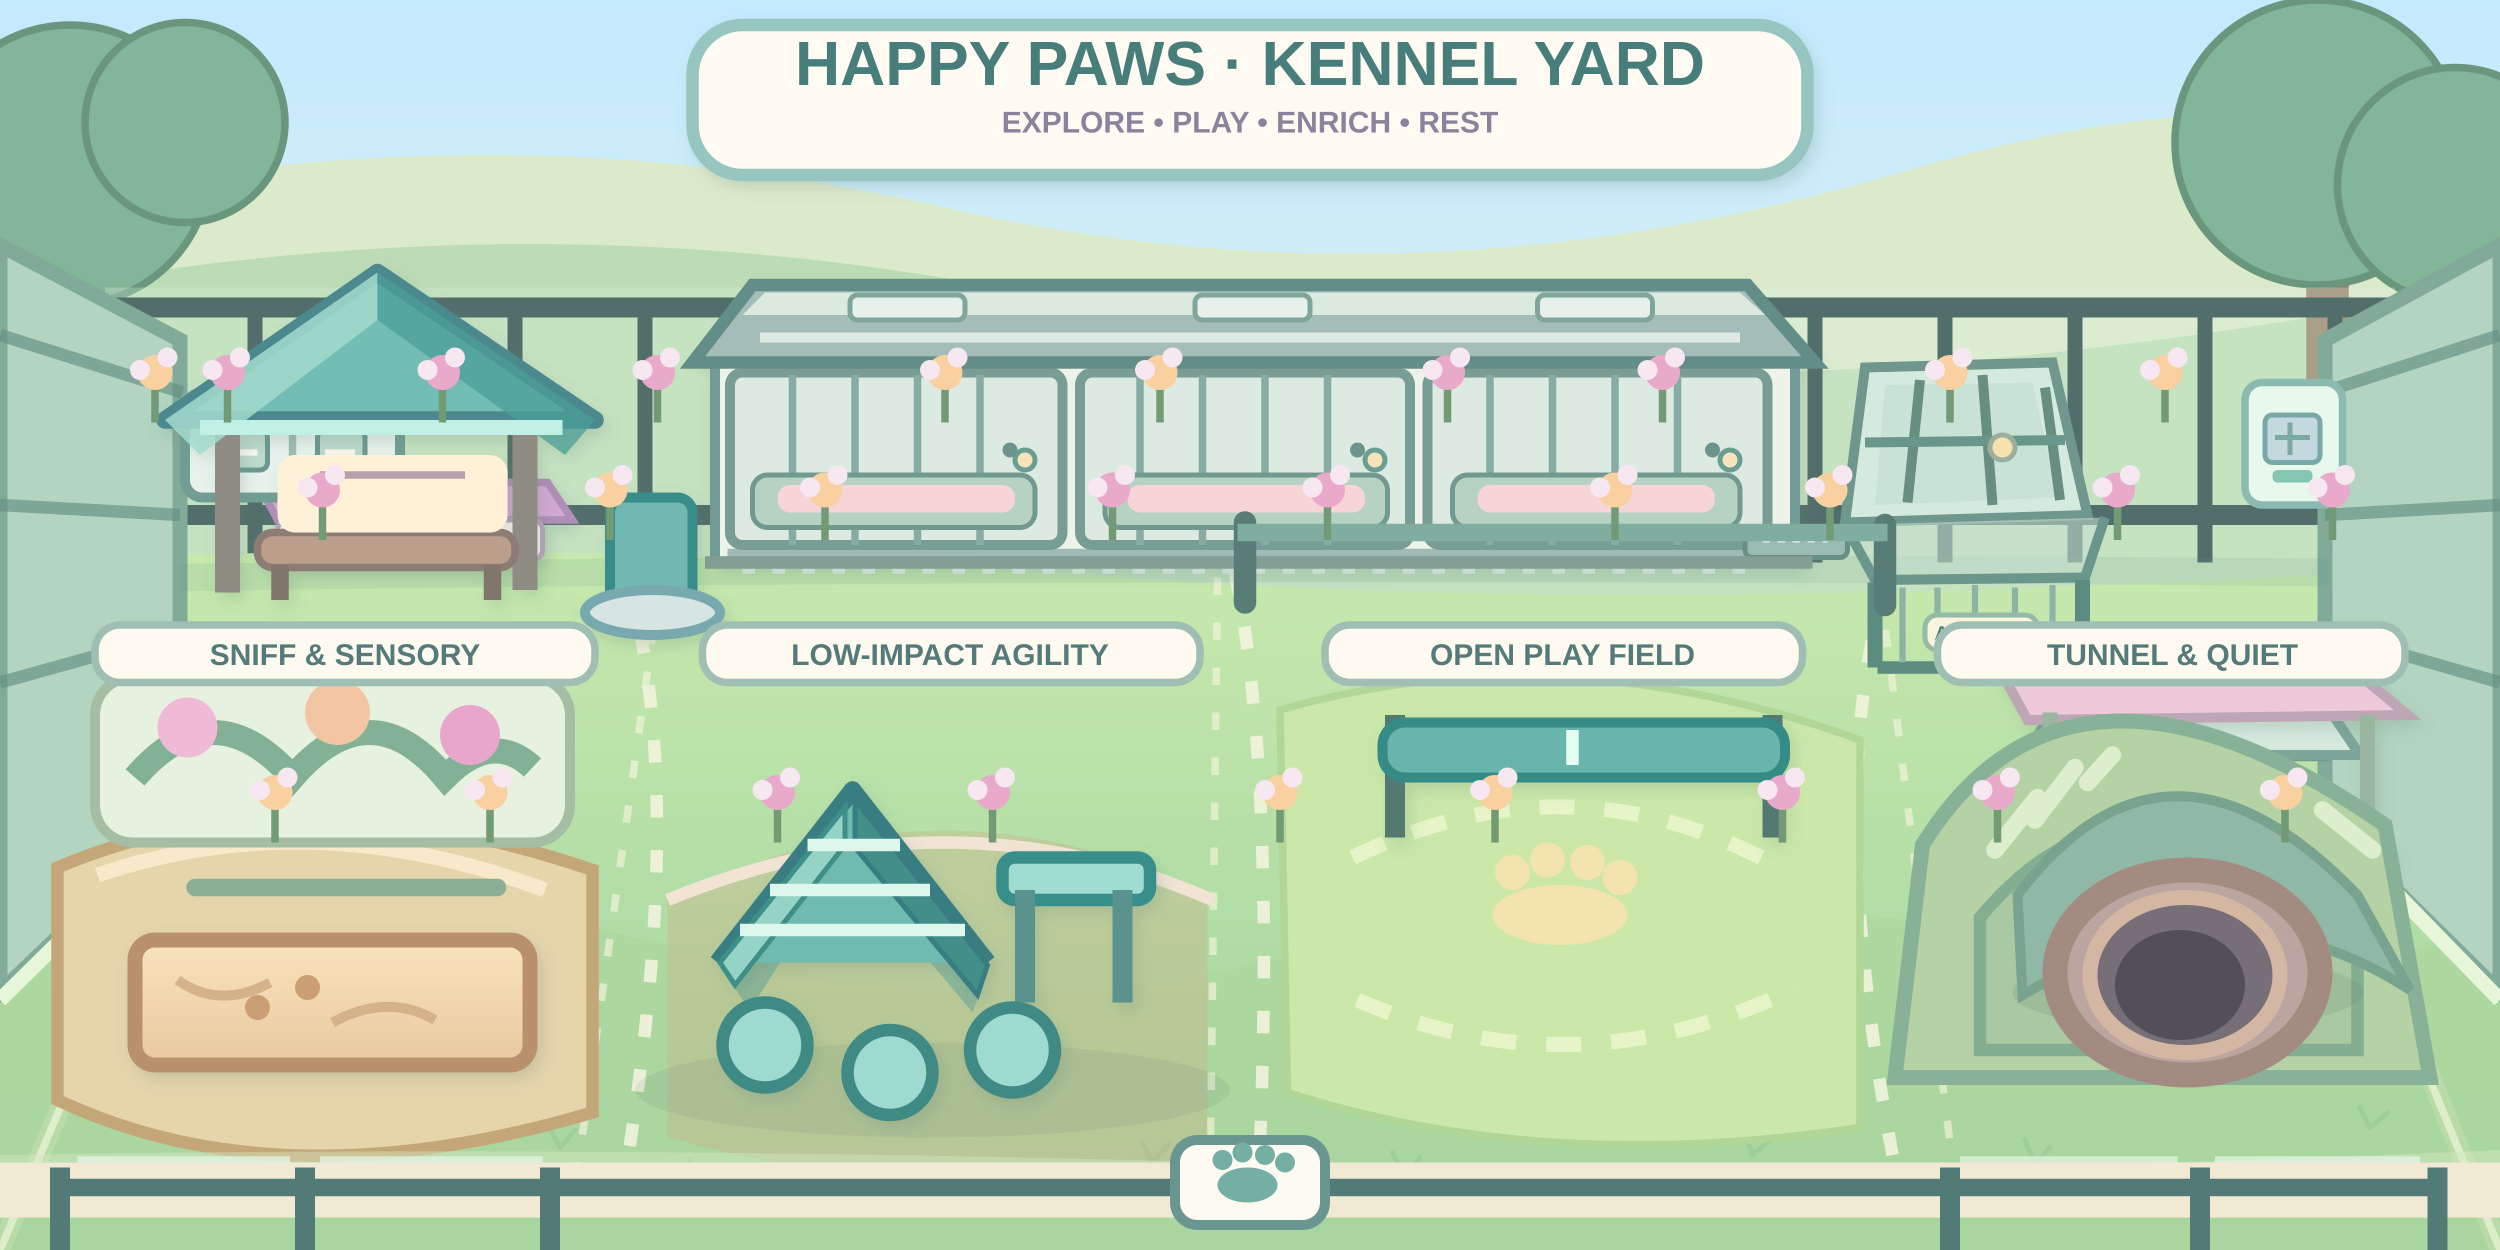
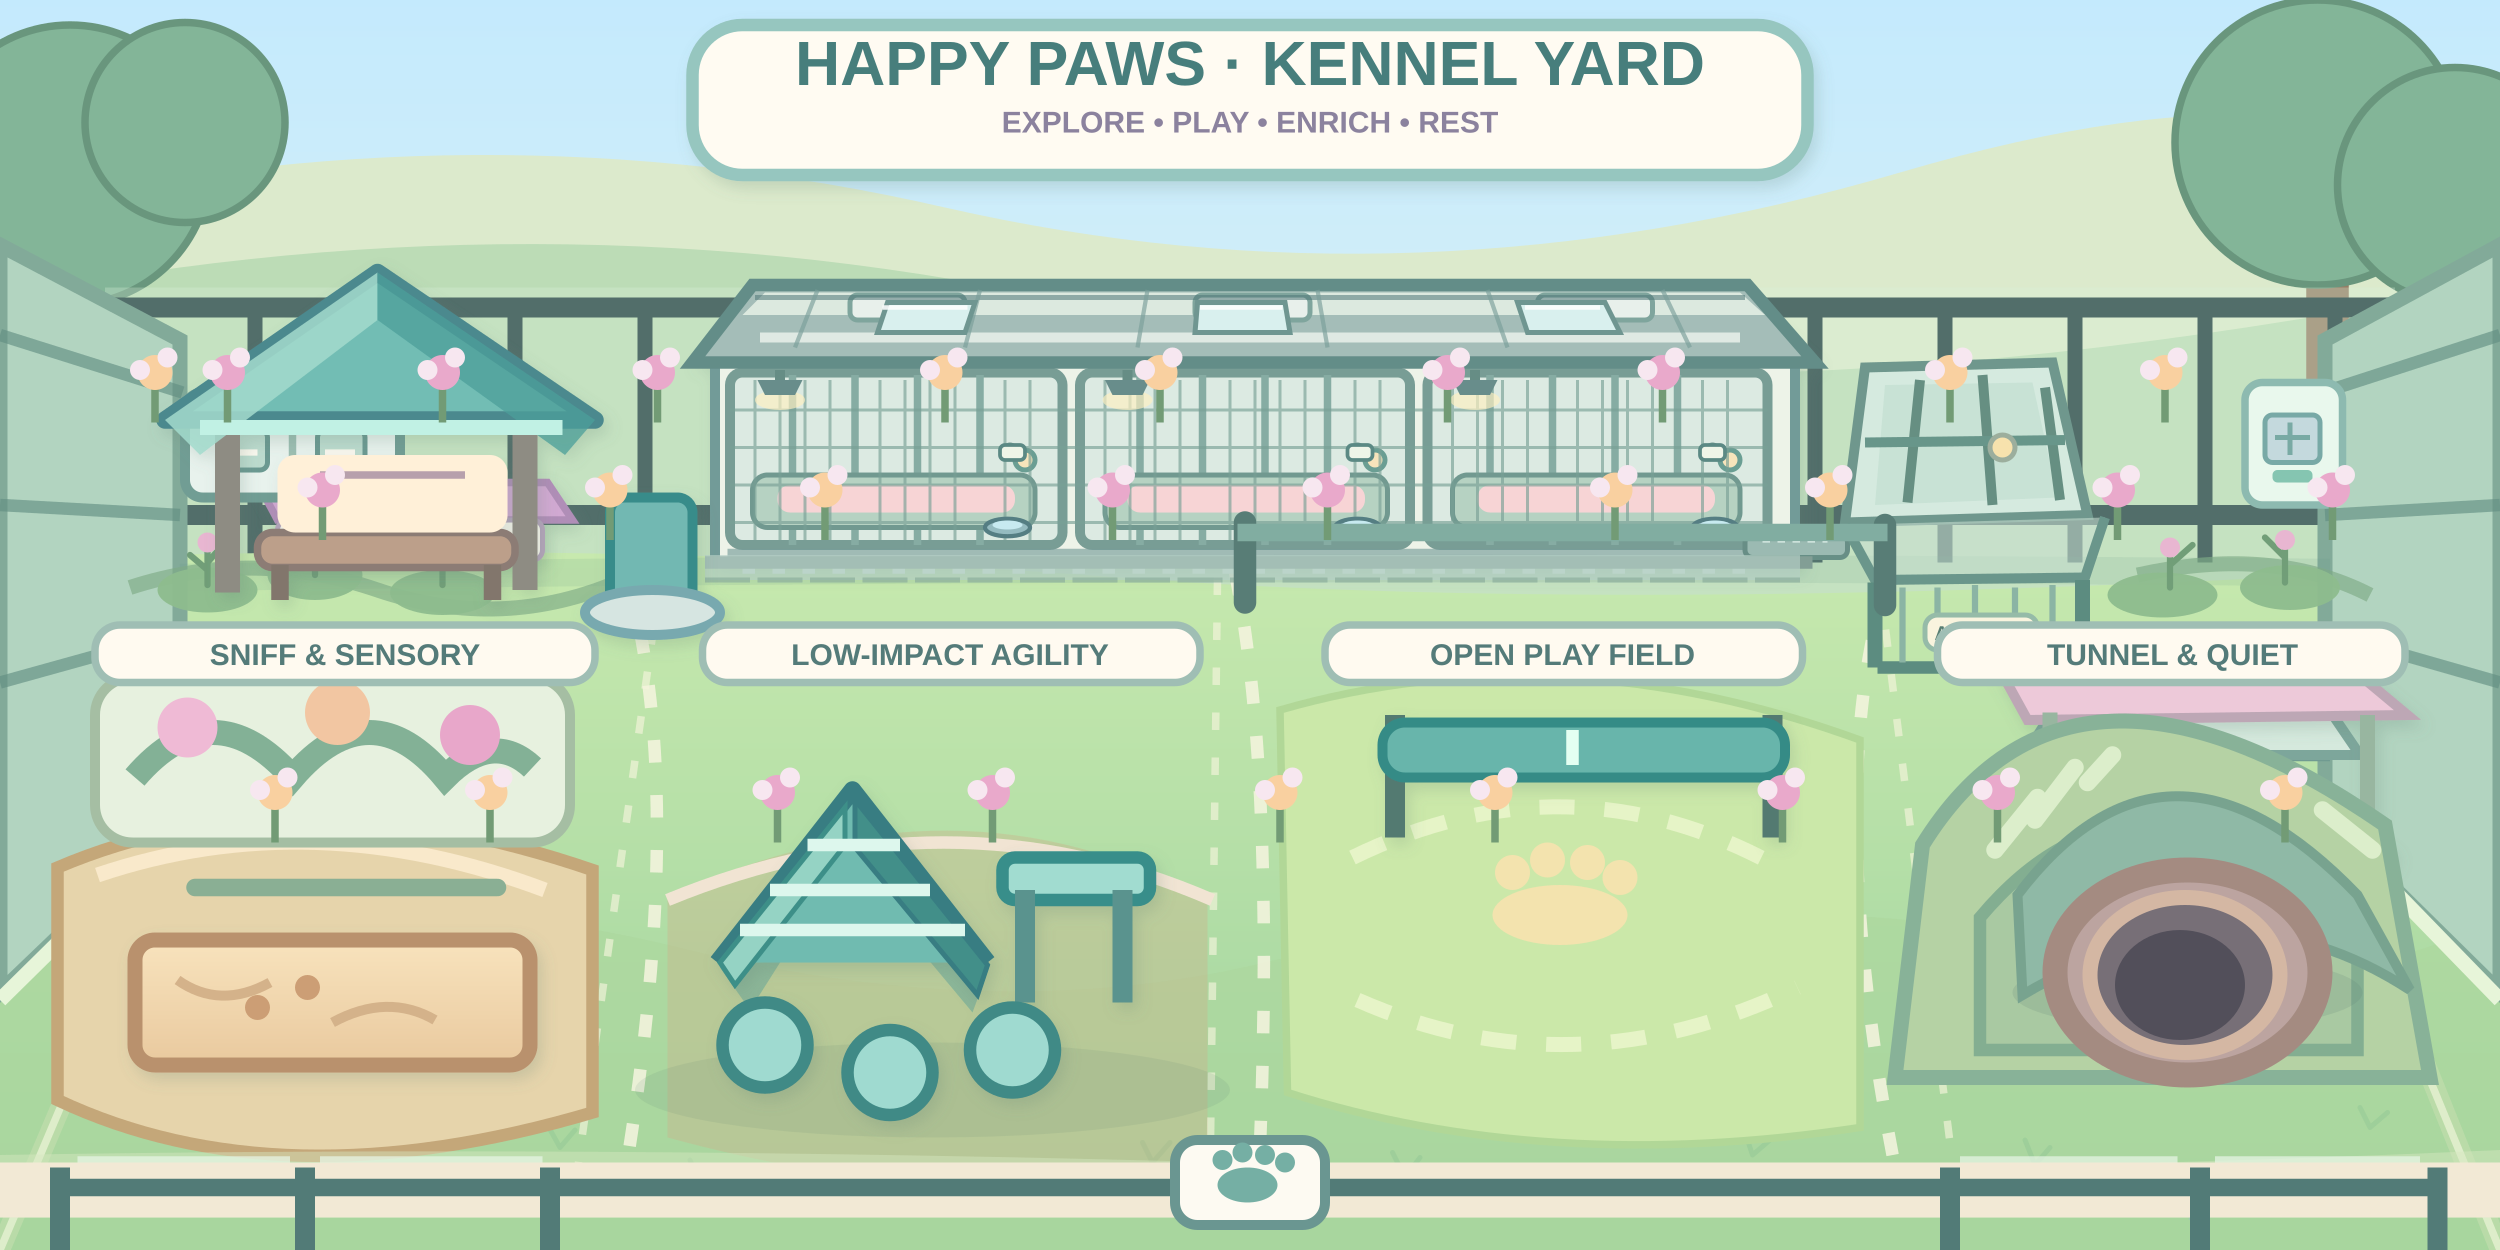
<svg xmlns="http://www.w3.org/2000/svg" viewBox="0 0 1000 500" role="img" aria-label="Expanded pastel veterinary kennel dog yard with separate sniffing, agility, run, tunnel and quiet recovery spaces; empty placements for user-owned dogs">
  <defs>
    <linearGradient id="yardSky" x2="0" y2="1">
      <stop stop-color="#c4eafd" />
      <stop offset="1" stop-color="#f8f9e9" />
    </linearGradient>
    <linearGradient id="yardGrass" x2="0" y2="1">
      <stop stop-color="#c7e9ae" />
      <stop offset="1" stop-color="#9dd29e" />
    </linearGradient>
    <linearGradient id="yardTeal" x2="0" y2="1">
      <stop stop-color="#a6dfd5" />
      <stop offset="1" stop-color="#419b97" />
    </linearGradient>
    <linearGradient id="yardSand" x2="0" y2="1">
      <stop stop-color="#f8e3bd" />
      <stop offset="1" stop-color="#e9c99e" />
    </linearGradient>
    <filter id="yardShadow" x="-20%" y="-30%" width="145%" height="160%">
      <feDropShadow dx="2" dy="3" stdDeviation="3" flood-color="#648578" flood-opacity=".22" />
    </filter>
  </defs>
  <rect width="1000" height="500" fill="url(#yardSky)" />
  <path d="M0 85Q190 40 378 83T760 69T1000 96V231H0Z" fill="#dceacc" />
  <path d="M0 119Q230 73 451 126T1000 113V244H0Z" fill="#bcdcb6" />
  <g fill="#83b598" stroke="#69967d" stroke-width="3">
    <path d="M20 174V67" stroke="#967d65" stroke-width="17" />
    <circle cx="28" cy="66" r="56" />
    <circle cx="74" cy="49" r="40" />
    <path d="M931 179V84" stroke="#967d65" stroke-width="17" />
    <circle cx="927" cy="57" r="57" />
    <circle cx="982" cy="74" r="47" />
  </g>
  <path d="M42 115H958V238H42Z" fill="#daf0da" opacity=".3" />
  <path d="M42 123H958M42 206H958" stroke="#526e6a" stroke-width="8" />
  <path d="M50 121v104" stroke="#526e6a" stroke-width="6" />
  <path d="M102 121v104" stroke="#526e6a" stroke-width="6" />
  <path d="M154 121v104" stroke="#526e6a" stroke-width="6" />
  <path d="M206 121v104" stroke="#526e6a" stroke-width="6" />
  <path d="M258 121v104" stroke="#526e6a" stroke-width="6" />
  <path d="M310 121v104" stroke="#526e6a" stroke-width="6" />
  <path d="M362 121v104" stroke="#526e6a" stroke-width="6" />
  <path d="M414 121v104" stroke="#526e6a" stroke-width="6" />
  <path d="M466 121v104" stroke="#526e6a" stroke-width="6" />
  <path d="M518 121v104" stroke="#526e6a" stroke-width="6" />
  <path d="M570 121v104" stroke="#526e6a" stroke-width="6" />
  <path d="M622 121v104" stroke="#526e6a" stroke-width="6" />
  <path d="M674 121v104" stroke="#526e6a" stroke-width="6" />
  <path d="M726 121v104" stroke="#526e6a" stroke-width="6" />
  <path d="M778 121v104" stroke="#526e6a" stroke-width="6" />
  <path d="M830 121v104" stroke="#526e6a" stroke-width="6" />
  <path d="M882 121v104" stroke="#526e6a" stroke-width="6" />
  <path d="M934 121v104" stroke="#526e6a" stroke-width="6" />
  <path d="M0 224Q235 215 448 231T1000 226V500H0Z" fill="url(#yardGrass)" />
  <path d="M0 366Q150 349 276 380T510 384Q675 350 823 376T1000 359V500H0Z" fill="#acd79e" opacity=".7" />
  <path d="M251 231Q276 321 248 482M494 229Q511 314 503 482M754 235Q728 323 761 482" stroke="#f6f5df" stroke-width="5" stroke-dasharray="9 13" fill="none" opacity=".85" />
  <path d="M0 98L72 136V328L0 397Z" fill="#b2d4c0" stroke="#82aa99" stroke-width="6" />
  <path d="M1000 98L930 136V328L1000 397Z" fill="#b2d4c0" stroke="#82aa99" stroke-width="6" />
  <path d="M0 134L73 157M0 202L72 206M0 273L72 253M1000 134L929 157M1000 202L930 206M1000 273L930 253" fill="none" stroke="#638f83" stroke-width="5" opacity=".65" />
  <path d="M72 329L0 400M930 328L1000 400" stroke="#e7f5d9" stroke-width="6" />
  <path d="M73 328L0 500M931 328L1000 500" stroke="#c1ddad" stroke-width="8" opacity=".7" />
  <path d="M264 233L230 475M487 231L484 474M752 234L782 473" stroke="#f5f4db" stroke-width="3" stroke-dasharray="7 11" opacity=".65" />
  <path d="M72 330L0 500M930 330L1000 500" stroke="#fcfce5" stroke-width="3" opacity=".55" />
  <g aria-label="Double-gated kennel yard entry">
    <polygon points="746,147 821,145 835,206 738,209" fill="#d5eadf" stroke="#6f978d" stroke-width="4" />
    <polygon points="754,154 813,153 823,199 750,202" fill="#b5d7c7" opacity=".42" />
    <path d="M768 152l-5 49M793 150l4 52M818 155l6 45" stroke="#668f82" stroke-width="4" />
    <path d="M746 177l80 -1" stroke="#68968a" stroke-width="4" />
    <circle cx="801" cy="179" r="5" fill="#f7e2ad" stroke="#9cae9d" stroke-width="2" />
  </g>
  <g aria-label="Rear indoor kennel stalls, doors, raised beds and washable partitions" filter="url(#yardShadow)">
    <path d="M286 143H718V225H286Z" fill="#edf3e8" stroke="#729b98" stroke-width="4" />
    <path d="M281 143L301 126H703L722 143Z" fill="#a8c4bd" stroke="#6e9990" stroke-width="4" />
    <rect x="292" y="149" width="133" height="69" rx="5" fill="#dceae2" stroke="#789d95" stroke-width="4" />
    <rect x="432" y="149" width="132" height="69" rx="5" fill="#dceae2" stroke="#789d95" stroke-width="4" />
    <rect x="571" y="149" width="136" height="69" rx="5" fill="#dceae2" stroke="#789d95" stroke-width="4" />
    <g stroke="#86aca3" stroke-width="3">
      <path d="M317 150v68M342 150v68M367 150v68M392 150v68M456 150v68M481 150v68M506 150v68M531 150v68M596 150v68M621 150v68M646 150v68M671 150v68" />
    </g>
    <g fill="#b6d2c2" stroke="#719990" stroke-width="2">
      <rect x="301" y="190" width="113" height="21" rx="6" />
      <rect x="442" y="190" width="113" height="21" rx="6" />
      <rect x="581" y="190" width="115" height="21" rx="6" />
    </g>
    <g fill="#f7d4d5">
      <rect x="311" y="194" width="95" height="11" rx="5" />
      <rect x="451" y="194" width="95" height="11" rx="5" />
      <rect x="591" y="194" width="95" height="11" rx="5" />
    </g>
    <g fill="#fbf7ef" font-family="Arial,sans-serif" font-weight="bold" font-size="10" text-anchor="middle">
      <rect x="335" y="130" width="47" height="15" rx="6" fill="#568f8b" />
      <rect x="475" y="130" width="47" height="15" rx="6" fill="#568f8b" />
      <rect x="615" y="130" width="47" height="15" rx="6" fill="#568f8b" />
      <text x="358" y="141">RUN 1</text>
      <text x="498" y="141">RUN 2</text>
      <text x="638" y="141">RUN 3</text>
    </g>
    <g fill="#f7e4bb" stroke="#6a9e93" stroke-width="2">
      <circle cx="410" cy="184" r="4" />
      <circle cx="550" cy="184" r="4" />
      <circle cx="692" cy="184" r="4" />
    </g>
  </g>
  <g aria-label="Kennel service strip and wash-down drainage">
    <path d="M291 223H709" stroke="#779d99" stroke-width="7" opacity=".65" />
    <path d="M297 228H700" stroke="#d7e8dc" stroke-width="3" stroke-dasharray="5 7" />
    <rect x="698" y="214" width="41" height="9" rx="3" fill="#9bbab2" stroke="#688e86" stroke-width="2" />
    <path d="M705 216h26" stroke="#e4f3ee" stroke-width="2" stroke-dasharray="3 3" />
  </g>
  <g aria-label="Outdoor drinking station protected by overhead shelter">
    <path d="M802 302H932" stroke="#709b91" stroke-width="5" />
    <path d="M810 302L824 280H929L944 302Z" fill="#d5e9dd" stroke="#7da69b" stroke-width="4" />
    <rect x="835" y="304" width="57" height="21" rx="6" fill="#c8ddd5" stroke="#7ba69d" stroke-width="3" />
    <ellipse cx="863" cy="307" rx="26" ry="6" fill="#91ccd4" stroke="#6fa7b1" stroke-width="3" />
  </g>
  <path d="M72 231Q470 225 932 229" stroke="#5e9080" stroke-width="11" fill="none" opacity=".13" />
  <g aria-label="Roof and ventilation above individual kennel runs">
    <path d="M277 145L301 114H699L726 145Z" fill="#a4bdb8" stroke="#638d88" stroke-width="5" />
    <path d="M306 117H696L706 126H297Z" fill="#dce9df" />
    <path d="M304 135H696" stroke="#edf4ee" stroke-width="4" opacity=".8" />
    <g fill="#e8f0eb" stroke="#7fa59d" stroke-width="2">
      <rect x="340" y="118" width="46" height="10" rx="3" />
      <rect x="478" y="118" width="46" height="10" rx="3" />
      <rect x="615" y="118" width="46" height="10" rx="3" />
    </g>
    <g fill="#6d948c">
      <circle cx="404" cy="180" r="3" />
      <circle cx="543" cy="180" r="3" />
      <circle cx="685" cy="180" r="3" />
    </g>
    <path d="M282 225H725" stroke="#829e95" stroke-width="5" />
  </g>
+   <g aria-label="Weatherproof kennel building details and husbandry fixtures">
+     <path d="M302 119L698 119" stroke="#4e7777" stroke-width="2" opacity=".55" />
+     <path d="M327 116l-9 23M392 116l-6 23M459 116l-4 23M527 116l4 23M595 116l8 23M665 116l11 23" stroke="#799e99" stroke-width="1.7" opacity=".65" />
+     <g fill="#d9f0ee" stroke="#6f9691" stroke-width="2">
+       <path d="M355 121h35l-4 12h-35Z" />
+       <path d="M479 121h35l2 12h-38Z" />
+       <path d="M607 121h35l6 12h-37Z" />
+     </g>
+     <path d="M353 123h34M480 123h33M610 123h30" stroke="#fff" stroke-width="1.8" opacity=".85" />
+     <g stroke="#789f95" stroke-width="1.2" opacity=".65">
+       <path d="M292 164h415M292 179h415M292 194h415M292 209h415" />
+       <path d="M302 152v64M312 152v64M322 152v64M332 152v64M352 152v64M362 152v64M372 152v64M382 152v64M402 152v64M412 152v64" />
+       <path d="M442 152v64M452 152v64M462 152v64M472 152v64M492 152v64M502 152v64M512 152v64M522 152v64M542 152v64M552 152v64" />
+       <path d="M581 152v64M591 152v64M601 152v64M611 152v64M631 152v64M641 152v64M651 152v64M661 152v64M681 152v64M691 152v64" />
+     </g>
+     <g fill="#eff5e8" stroke="#5b8984" stroke-width="1.5">
+       <rect x="400" y="178" width="10" height="6" rx="2" />
+       <rect x="539" y="178" width="10" height="6" rx="2" />
+       <rect x="680" y="178" width="10" height="6" rx="2" />
+     </g>
+     <g>
+       <path d="M312 148v10M451 148v10M590 148v10" stroke="#668d85" stroke-width="4" />
+       <ellipse cx="312" cy="160" rx="10" ry="4" fill="#fff0c0" opacity=".65" />
+       <ellipse cx="451" cy="160" rx="10" ry="4" fill="#fff0c0" opacity=".65" />
+       <ellipse cx="590" cy="160" rx="10" ry="4" fill="#fff0c0" opacity=".65" />
+       <path d="M303 152h18l-3 6h-12Z M442 152h18l-3 6h-12Z M581 152h18l-3 6h-12Z" fill="#688d8b" />
+     </g>
+     <path d="M282 227H720" stroke="#b6d0c6" stroke-width="10" opacity=".65" />
+     <path d="M282 232H720" stroke="#8cae9d" stroke-width="2" stroke-dasharray="18 3" opacity=".7" />
+     <g fill="#95bbc0" stroke="#557e83" stroke-width="1.7">
+       <ellipse cx="403" cy="211" rx="9" ry="3.5" />
+       <ellipse cx="543" cy="211" rx="9" ry="3.5" />
+       <ellipse cx="686" cy="211" rx="9" ry="3.5" />
+     </g>
+     <g fill="#c7eaf0">
+       <ellipse cx="403" cy="210" rx="6" ry="1.8" />
+       <ellipse cx="543" cy="210" rx="6" ry="1.8" />
+       <ellipse cx="686" cy="210" rx="6" ry="1.8" />
+     </g>
+   </g>
+   <g aria-label="Low-maintenance yard border planting">
+     <path d="M52 235Q101 219 151 236T249 232" stroke="#7eaa85" stroke-width="6" fill="none" opacity=".65" />
+     <path d="M855 230Q909 218 948 238" stroke="#7eaa85" stroke-width="6" fill="none" opacity=".65" />
+     <g fill="#8ebc8e" opacity=".95">
+       <ellipse cx="83" cy="236" rx="20" ry="9" />
+       <ellipse cx="126" cy="230" rx="19" ry="10" />
+       <ellipse cx="177" cy="237" rx="21" ry="9" />
+       <ellipse cx="865" cy="238" rx="22" ry="9" />
+       <ellipse cx="916" cy="235" rx="20" ry="9" />
+     </g>
+     <g stroke="#719e78" stroke-width="2.5" stroke-linecap="round">
+       <path d="M83 234v-15m0 9-7-6m7 3 7-8M126 230v-19m0 10 8-7M177 234v-15m0 8-7-7M868 235v-16m0 7 9-8M914 233v-17m0 7-8-8" />
+     </g>
+     <g fill="#e8b6d1">
+       <circle cx="83" cy="217" r="4" />
+       <circle cx="126" cy="210" r="4" />
+       <circle cx="177" cy="218" r="4" />
+       <circle cx="868" cy="219" r="4" />
+       <circle cx="914" cy="216" r="4" />
+     </g>
+   </g>
  <g aria-label="Kennel access airlock with two closing gates">
    <path d="M738 210L750 232L834 231L842 207" fill="#c8dfd1" fill-opacity=".56" stroke="#6a968b" stroke-width="4" />
    <path d="M750 233V267M833 232V267" stroke="#5c8c80" stroke-width="6" />
    <path d="M751 267L833 267" stroke="#5c8c80" stroke-width="5" />
    <path d="M761 235v30M775 235v30M790 234v31M806 235v30M821 234v31" stroke="#8bb4a4" stroke-width="2.5" />
    <rect x="770" y="246" width="45" height="14" rx="5" fill="#f9f4de" stroke="#95bba8" stroke-width="2" />
    <text x="792" y="256" font-size="8" font-family="Arial" text-anchor="middle" font-weight="bold" fill="#577d72">AIRLOCK</text>
  </g>
  <rect x="277" y="10" width="446" height="60" rx="20" fill="#fffbf2" stroke="#96c6bf" stroke-width="5" filter="url(#yardShadow)" />
  <text x="500" y="34" font-family="Arial,sans-serif" font-size="25" text-anchor="middle" fill="#477e7c" font-weight="900">HAPPY PAWS · KENNEL YARD</text>
  <text x="500" y="53" font-family="Arial,sans-serif" font-size="12" font-weight="800" text-anchor="middle" fill="#8b829e">EXPLORE  •  PLAY  •  ENRICH  •  REST</text>
  <g filter="url(#yardShadow)">
    <polygon points="103,193 219,193 229,208 111,208" fill="#d1a9d2" stroke="#b08eb7" stroke-width="3" />
    <rect x="111" y="208" width="106" height="16" rx="4" fill="#faf8ee" stroke="#b5a4bb" stroke-width="2" />
    <text x="164" y="220" text-anchor="middle" font-size="9" font-family="Arial" font-weight="800" fill="#7c7898">WATER • SHADE</text>
  </g>
  <g aria-label="Yard sanitation station">
    <rect x="898" y="153" width="39" height="49" rx="7" fill="#e9f8ed" stroke="#8dbab0" stroke-width="3" />
    <rect x="906" y="166" width="22" height="19" rx="3" fill="#c4d9dd" stroke="#78a9a6" stroke-width="2" />
    <path d="M910 175h14M916 169v13" stroke="#79aaa4" stroke-width="2" />
    <rect x="909" y="188" width="16" height="5" rx="2" fill="#85c5b1" />
  </g>
  <g aria-label="Secured dog care supply cabinet and enrichment storage">
    <rect x="74" y="157" width="86" height="42" rx="7" fill="#e8f2ed" stroke="#719d94" stroke-width="4" />
    <path d="M117 161v34" stroke="#9cbeb2" stroke-width="3" />
    <g fill="#bcdbce" stroke="#6b9991" stroke-width="2">
      <rect x="88" y="172" width="19" height="16" rx="3" />
      <rect x="127" y="172" width="19" height="16" rx="3" />
    </g>
    <path d="M91 181h12M130 181h12" stroke="#faf8ee" stroke-width="2.5" />
    <text x="117" y="167" text-anchor="middle" font-size="7" font-family="Arial" font-weight="bold" fill="#567c75">SUPPLIES</text>
  </g>
  <g fill="none" stroke="#7dbb8c" stroke-width="2" opacity=".28" stroke-linecap="round">
    <path d="M64 454l-5-11m6 11 7-8M224 459l-5-9m5 9 6-7M280 474l-4-10m4 10 7-6M461 465l-4-8m4 8 7-8M562 471l-5-10m5 10 6-8M701 462l-3-9m3 9 7-6M814 466l-4-10m4 10 6-7M948 451l-4-8m4 8 7-6" />
  </g>
  <path d="M23 347Q117 307 237 348V445Q112 482 23 440Z" fill="#e6d4ab" stroke="#c4a779" stroke-width="5" />
  <path d="M39 350Q125 321 218 356" fill="none" stroke="#f9e9cb" stroke-width="6" />
  <rect x="38" y="271" width="190" height="66" rx="15" fill="#e7f1df" stroke="#a5bea3" stroke-width="4" />
  <path d="M54 311q31-36 63 0q31-36 61 0q19-19 35-4" fill="none" stroke="#83b196" stroke-width="10" />
  <circle cx="75" cy="291" r="12" fill="#efbad5" />
  <circle cx="135" cy="285" r="13" fill="#f2c6a2" />
  <circle cx="188" cy="294" r="12" fill="#e8a7ca" />
  <g filter="url(#yardShadow)">
    <rect x="54" y="376" width="158" height="50" rx="8" fill="url(#yardSand)" stroke="#b9916d" stroke-width="6" />
    <path d="M71 392q17 12 37 1M133 409q22-12 41-1" fill="none" stroke="#d4b28a" stroke-width="4" />
    <circle cx="103" cy="403" r="5" fill="#cc9e74" />
    <circle cx="123" cy="395" r="5" fill="#cc9e74" />
  </g>
  <path d="M78 355h121" stroke="#8aaf94" stroke-width="7" stroke-linecap="round" />
  <path d="M267 359Q383 305 483 360V468Q380 486 267 455Z" fill="#cfad87" opacity=".35" />
  <path d="M288 387L338 315L396 386L389 405L338 344L300 404Z" fill="#4d9995" opacity=".42" />
  <ellipse cx="373" cy="436" rx="119" ry="19" fill="#547969" opacity=".11" />
  <path d="M267 360Q379 314 485 360" stroke="#f1e4d3" stroke-width="5" fill="none" />
  <g filter="url(#yardShadow)">
    <path d="M287 385L341 316L395 385" fill="#70bbb0" stroke="#377d82" stroke-width="7" stroke-linejoin="round" />
    <path d="M288 385L338 323L338 338L294 394Z" fill="#95d3c4" stroke="#3d8f88" stroke-width="2" />
    <path d="M342 320L395 386L391 398L342 339Z" fill="#428f89" stroke="#377d82" stroke-width="2" />
    <path d="M308 356h64M323 338h37M296 372h90" stroke="#ddf7ed" stroke-width="5" />
    <rect x="401" y="343" width="59" height="17" rx="5" fill="#a1dcd0" stroke="#388e8a" stroke-width="5" />
    <path d="M410 356v45M449 356v45" stroke="#5a938e" stroke-width="8" />
    <circle cx="306" cy="418" r="17" fill="#9fdad0" stroke="#3f8a86" stroke-width="5" />
    <circle cx="356" cy="429" r="17" fill="#9fdad0" stroke="#3f8a86" stroke-width="5" />
    <circle cx="405" cy="420" r="17" fill="#9fdad0" stroke="#3f8a86" stroke-width="5" />
  </g>
  <path d="M522 314h184" stroke="#557c73" stroke-width="11" stroke-linecap="round" opacity=".25" />
  <ellipse cx="635" cy="325" rx="92" ry="11" fill="#799a7f" opacity=".15" />
  <path d="M512 284Q623 252 744 296V451Q618 470 515 437Z" fill="#cbe8a9" stroke="#b1d797" stroke-width="3" />
  <path d="M541 343Q627 301 710 346M543 400Q629 438 719 395" stroke="#e6f4c7" stroke-width="6" stroke-dasharray="14 12" fill="none" />
  <g fill="#f7e2ae" opacity=".9">
    <ellipse cx="624" cy="366" rx="27" ry="12" />
    <circle cx="605" cy="349" r="7" />
    <circle cx="619" cy="344" r="7" />
    <circle cx="635" cy="345" r="7" />
    <circle cx="648" cy="351" r="7" />
  </g>
  <g filter="url(#yardShadow)">
    <path d="M558 286v49M709 286v49" stroke="#527a71" stroke-width="8" />
    <rect x="553" y="289" width="161" height="22" rx="9" fill="#67b5ab" stroke="#368b86" stroke-width="4" />
    <path d="M629 292v14" stroke="#e4fff2" stroke-width="5" />
  </g>
  <g filter="url(#yardShadow)">
    <polygon points="800,268 939,266 963,286 811,288" fill="#edc9d9" stroke="#bda7b5" stroke-width="4" />
    <path d="M820 285v43M947 286v41" stroke="#98b6a0" stroke-width="6" />
    <ellipse cx="938" cy="342" rx="18" ry="6" fill="#9dced1" stroke="#5c9ca4" stroke-width="3" />
  </g>
  <path d="M769 338q59-95 185-8l18 101H758Z" fill="#b5d2a4" stroke="#88b298" stroke-width="6" />
  <path d="M792 367q63-75 151 0v53H792Z" fill="#a9c9a2" stroke="#83ae91" stroke-width="5" />
  <ellipse cx="875" cy="397" rx="70" ry="15" fill="#5f7d74" opacity=".18" />
  <path d="M807 358q60-79 136 0l21 38q-72-47-155 2Z" fill="#8fb9a6" stroke="#78a38f" stroke-width="4" />
  <ellipse cx="875" cy="389" rx="53" ry="41" fill="#bca4a0" stroke="#a48b81" stroke-width="10" />
  <ellipse cx="874" cy="390" rx="38" ry="31" fill="#776f77" stroke="#d4b7a3" stroke-width="6" />
  <ellipse cx="872" cy="394" rx="26" ry="22" fill="#524f5a" />
  <path d="M798 340l17-21M814 328l16-21M835 313l10-11M929 324l20 16" stroke="#dceecb" stroke-width="7" stroke-linecap="round" />
  <g filter="url(#yardShadow)">
    <path d="M91 237V164M210 236V164" stroke="#8e8c83" stroke-width="10" />
    <path d="M66 168l85-59 87 59Z" fill="#72bdb4" stroke="#4c898e" stroke-width="7" stroke-linejoin="round" />
    <path d="M66 168L151 109L151 128L80 182Z" fill="#a3dacc" opacity=".85" />
    <path d="M151 109L238 168L226 182L151 128Z" fill="#4c9f9a" opacity=".75" />
    <path d="M80 171h145" stroke="#c1f1e4" stroke-width="6" />
    <rect x="103" y="213" width="103" height="14" rx="6" fill="#bc9f8a" stroke="#8c7c74" stroke-width="3" />
    <path d="M112 226v14M197 226v14" stroke="#82766c" stroke-width="7" />
    <rect x="111" y="182" width="92" height="31" rx="7" fill="#fff0d8" />
    <path d="M128 190h58" stroke="#b7a0ac" stroke-width="3" />
    <rect x="244" y="199" width="33" height="48" rx="6" fill="#72b8b2" stroke="#398c8a" stroke-width="4" />
    <ellipse cx="261" cy="245" rx="27" ry="9" fill="#d6e5e1" stroke="#78a9af" stroke-width="4" />
  </g>
  <path d="M498 241v-32M754 242v-32" stroke="#587d76" stroke-width="9" stroke-linecap="round" />
  <path d="M495 213h260" stroke="#81ada1" stroke-width="7" />
  <g transform="translate(62 156)">
    <path d="M0 13V-4" stroke="#729b75" stroke-width="3" />
    <circle cy="-7" r="7" fill="#f9d0a0" />
    <circle cx="-6" cy="-8" r="4" fill="#f7e7f0" />
    <circle cx="5" cy="-13" r="4" fill="#f7e7f0" />
  </g>
  <g transform="translate(129 203)">
    <path d="M0 13V-4" stroke="#729b75" stroke-width="3" />
    <circle cy="-7" r="7" fill="#e9a9cb" />
    <circle cx="-6" cy="-8" r="4" fill="#f7e7f0" />
    <circle cx="5" cy="-13" r="4" fill="#f7e7f0" />
  </g>
  <g transform="translate(196 324)">
    <path d="M0 13V-4" stroke="#729b75" stroke-width="3" />
    <circle cy="-7" r="7" fill="#f9d0a0" />
    <circle cx="-6" cy="-8" r="4" fill="#f7e7f0" />
    <circle cx="5" cy="-13" r="4" fill="#f7e7f0" />
  </g>
  <g transform="translate(263 156)">
    <path d="M0 13V-4" stroke="#729b75" stroke-width="3" />
    <circle cy="-7" r="7" fill="#e9a9cb" />
    <circle cx="-6" cy="-8" r="4" fill="#f7e7f0" />
    <circle cx="5" cy="-13" r="4" fill="#f7e7f0" />
  </g>
  <g transform="translate(330 203)">
    <path d="M0 13V-4" stroke="#729b75" stroke-width="3" />
    <circle cy="-7" r="7" fill="#f9d0a0" />
    <circle cx="-6" cy="-8" r="4" fill="#f7e7f0" />
    <circle cx="5" cy="-13" r="4" fill="#f7e7f0" />
  </g>
  <g transform="translate(397 324)">
    <path d="M0 13V-4" stroke="#729b75" stroke-width="3" />
    <circle cy="-7" r="7" fill="#e9a9cb" />
    <circle cx="-6" cy="-8" r="4" fill="#f7e7f0" />
    <circle cx="5" cy="-13" r="4" fill="#f7e7f0" />
  </g>
  <g transform="translate(464 156)">
    <path d="M0 13V-4" stroke="#729b75" stroke-width="3" />
    <circle cy="-7" r="7" fill="#f9d0a0" />
    <circle cx="-6" cy="-8" r="4" fill="#f7e7f0" />
    <circle cx="5" cy="-13" r="4" fill="#f7e7f0" />
  </g>
  <g transform="translate(531 203)">
    <path d="M0 13V-4" stroke="#729b75" stroke-width="3" />
    <circle cy="-7" r="7" fill="#e9a9cb" />
    <circle cx="-6" cy="-8" r="4" fill="#f7e7f0" />
    <circle cx="5" cy="-13" r="4" fill="#f7e7f0" />
  </g>
  <g transform="translate(598 324)">
    <path d="M0 13V-4" stroke="#729b75" stroke-width="3" />
    <circle cy="-7" r="7" fill="#f9d0a0" />
    <circle cx="-6" cy="-8" r="4" fill="#f7e7f0" />
    <circle cx="5" cy="-13" r="4" fill="#f7e7f0" />
  </g>
  <g transform="translate(665 156)">
    <path d="M0 13V-4" stroke="#729b75" stroke-width="3" />
    <circle cy="-7" r="7" fill="#e9a9cb" />
    <circle cx="-6" cy="-8" r="4" fill="#f7e7f0" />
    <circle cx="5" cy="-13" r="4" fill="#f7e7f0" />
  </g>
  <g transform="translate(732 203)">
    <path d="M0 13V-4" stroke="#729b75" stroke-width="3" />
    <circle cy="-7" r="7" fill="#f9d0a0" />
    <circle cx="-6" cy="-8" r="4" fill="#f7e7f0" />
    <circle cx="5" cy="-13" r="4" fill="#f7e7f0" />
  </g>
  <g transform="translate(799 324)">
    <path d="M0 13V-4" stroke="#729b75" stroke-width="3" />
    <circle cy="-7" r="7" fill="#e9a9cb" />
    <circle cx="-6" cy="-8" r="4" fill="#f7e7f0" />
    <circle cx="5" cy="-13" r="4" fill="#f7e7f0" />
  </g>
  <g transform="translate(866 156)">
    <path d="M0 13V-4" stroke="#729b75" stroke-width="3" />
    <circle cy="-7" r="7" fill="#f9d0a0" />
    <circle cx="-6" cy="-8" r="4" fill="#f7e7f0" />
    <circle cx="5" cy="-13" r="4" fill="#f7e7f0" />
  </g>
  <g transform="translate(933 203)">
    <path d="M0 13V-4" stroke="#729b75" stroke-width="3" />
    <circle cy="-7" r="7" fill="#e9a9cb" />
    <circle cx="-6" cy="-8" r="4" fill="#f7e7f0" />
    <circle cx="5" cy="-13" r="4" fill="#f7e7f0" />
  </g>
  <g transform="translate(110 324)">
    <path d="M0 13V-4" stroke="#729b75" stroke-width="3" />
    <circle cy="-7" r="7" fill="#f9d0a0" />
    <circle cx="-6" cy="-8" r="4" fill="#f7e7f0" />
    <circle cx="5" cy="-13" r="4" fill="#f7e7f0" />
  </g>
  <g transform="translate(177 156)">
    <path d="M0 13V-4" stroke="#729b75" stroke-width="3" />
    <circle cy="-7" r="7" fill="#e9a9cb" />
    <circle cx="-6" cy="-8" r="4" fill="#f7e7f0" />
    <circle cx="5" cy="-13" r="4" fill="#f7e7f0" />
  </g>
  <g transform="translate(244 203)">
    <path d="M0 13V-4" stroke="#729b75" stroke-width="3" />
    <circle cy="-7" r="7" fill="#f9d0a0" />
    <circle cx="-6" cy="-8" r="4" fill="#f7e7f0" />
    <circle cx="5" cy="-13" r="4" fill="#f7e7f0" />
  </g>
  <g transform="translate(311 324)">
    <path d="M0 13V-4" stroke="#729b75" stroke-width="3" />
    <circle cy="-7" r="7" fill="#e9a9cb" />
    <circle cx="-6" cy="-8" r="4" fill="#f7e7f0" />
    <circle cx="5" cy="-13" r="4" fill="#f7e7f0" />
  </g>
  <g transform="translate(378 156)">
    <path d="M0 13V-4" stroke="#729b75" stroke-width="3" />
    <circle cy="-7" r="7" fill="#f9d0a0" />
    <circle cx="-6" cy="-8" r="4" fill="#f7e7f0" />
    <circle cx="5" cy="-13" r="4" fill="#f7e7f0" />
  </g>
  <g transform="translate(445 203)">
    <path d="M0 13V-4" stroke="#729b75" stroke-width="3" />
    <circle cy="-7" r="7" fill="#e9a9cb" />
    <circle cx="-6" cy="-8" r="4" fill="#f7e7f0" />
    <circle cx="5" cy="-13" r="4" fill="#f7e7f0" />
  </g>
  <g transform="translate(512 324)">
    <path d="M0 13V-4" stroke="#729b75" stroke-width="3" />
    <circle cy="-7" r="7" fill="#f9d0a0" />
    <circle cx="-6" cy="-8" r="4" fill="#f7e7f0" />
    <circle cx="5" cy="-13" r="4" fill="#f7e7f0" />
  </g>
  <g transform="translate(579 156)">
    <path d="M0 13V-4" stroke="#729b75" stroke-width="3" />
    <circle cy="-7" r="7" fill="#e9a9cb" />
    <circle cx="-6" cy="-8" r="4" fill="#f7e7f0" />
    <circle cx="5" cy="-13" r="4" fill="#f7e7f0" />
  </g>
  <g transform="translate(646 203)">
    <path d="M0 13V-4" stroke="#729b75" stroke-width="3" />
    <circle cy="-7" r="7" fill="#f9d0a0" />
    <circle cx="-6" cy="-8" r="4" fill="#f7e7f0" />
    <circle cx="5" cy="-13" r="4" fill="#f7e7f0" />
  </g>
  <g transform="translate(713 324)">
    <path d="M0 13V-4" stroke="#729b75" stroke-width="3" />
    <circle cy="-7" r="7" fill="#e9a9cb" />
    <circle cx="-6" cy="-8" r="4" fill="#f7e7f0" />
    <circle cx="5" cy="-13" r="4" fill="#f7e7f0" />
  </g>
  <g transform="translate(780 156)">
    <path d="M0 13V-4" stroke="#729b75" stroke-width="3" />
    <circle cy="-7" r="7" fill="#f9d0a0" />
    <circle cx="-6" cy="-8" r="4" fill="#f7e7f0" />
    <circle cx="5" cy="-13" r="4" fill="#f7e7f0" />
  </g>
  <g transform="translate(847 203)">
    <path d="M0 13V-4" stroke="#729b75" stroke-width="3" />
    <circle cy="-7" r="7" fill="#e9a9cb" />
    <circle cx="-6" cy="-8" r="4" fill="#f7e7f0" />
    <circle cx="5" cy="-13" r="4" fill="#f7e7f0" />
  </g>
  <g transform="translate(914 324)">
    <path d="M0 13V-4" stroke="#729b75" stroke-width="3" />
    <circle cy="-7" r="7" fill="#f9d0a0" />
    <circle cx="-6" cy="-8" r="4" fill="#f7e7f0" />
    <circle cx="5" cy="-13" r="4" fill="#f7e7f0" />
  </g>
  <g transform="translate(91 156)">
    <path d="M0 13V-4" stroke="#729b75" stroke-width="3" />
    <circle cy="-7" r="7" fill="#e9a9cb" />
    <circle cx="-6" cy="-8" r="4" fill="#f7e7f0" />
    <circle cx="5" cy="-13" r="4" fill="#f7e7f0" />
  </g>
  <g font-family="Arial,sans-serif" font-size="12" font-weight="900" text-anchor="middle">
    <rect x="38" y="250" width="200" height="23" rx="10" fill="#fffaf0" stroke="#9fbeb4" stroke-width="3" />
    <text x="138" y="266" fill="#547b79">SNIFF &amp; SENSORY</text>
    <rect x="281" y="250" width="199" height="23" rx="10" fill="#fffaf0" stroke="#9fbeb4" stroke-width="3" />
    <text x="380" y="266" fill="#547b79">LOW-IMPACT AGILITY</text>
    <rect x="530" y="250" width="191" height="23" rx="10" fill="#fffaf0" stroke="#9fbeb4" stroke-width="3" />
    <text x="625" y="266" fill="#547b79">OPEN PLAY FIELD</text>
    <rect x="775" y="250" width="187" height="23" rx="10" fill="#fffaf0" stroke="#9fbeb4" stroke-width="3" />
    <text x="869" y="266" fill="#547b79">TUNNEL &amp; QUIET</text>
  </g>
  <path d="M0 462Q240 458 490 465T1000 460V487H0Z" fill="#d6e7c0" opacity=".46" />
  <path d="M0 473H1000" stroke="#5b8e83" stroke-width="6" opacity=".3" />
  <g opacity=".72">
    <path d="M26 466v22M123 466v22M222 466v22M779 466v22M877 466v22M974 466v22" stroke="#a1c9b6" stroke-width="3" />
    <path d="M31 464h85M128 464h89M784 464h87M886 464h82" stroke="#e8f5e6" stroke-width="3" />
  </g>
  <path d="M0 476H1000" stroke="#f2e9d5" stroke-width="22" />
  <path d="M25 475H975" stroke="#527b77" stroke-width="7" />
  <path d="M24 467v33M122 467v33M220 467v33M780 467v33M880 467v33M975 467v33" stroke="#527b77" stroke-width="8" />
  <rect x="470" y="456" width="60" height="34" rx="9" fill="#fdfaf2" stroke="#6a9691" stroke-width="4" />
  <g fill="#75afa4">
    <ellipse cx="499" cy="474" rx="12" ry="7" />
    <circle cx="489" cy="464" r="4" />
    <circle cx="497" cy="461" r="4" />
    <circle cx="506" cy="462" r="4" />
    <circle cx="514" cy="465" r="4" />
  </g>
</svg>
